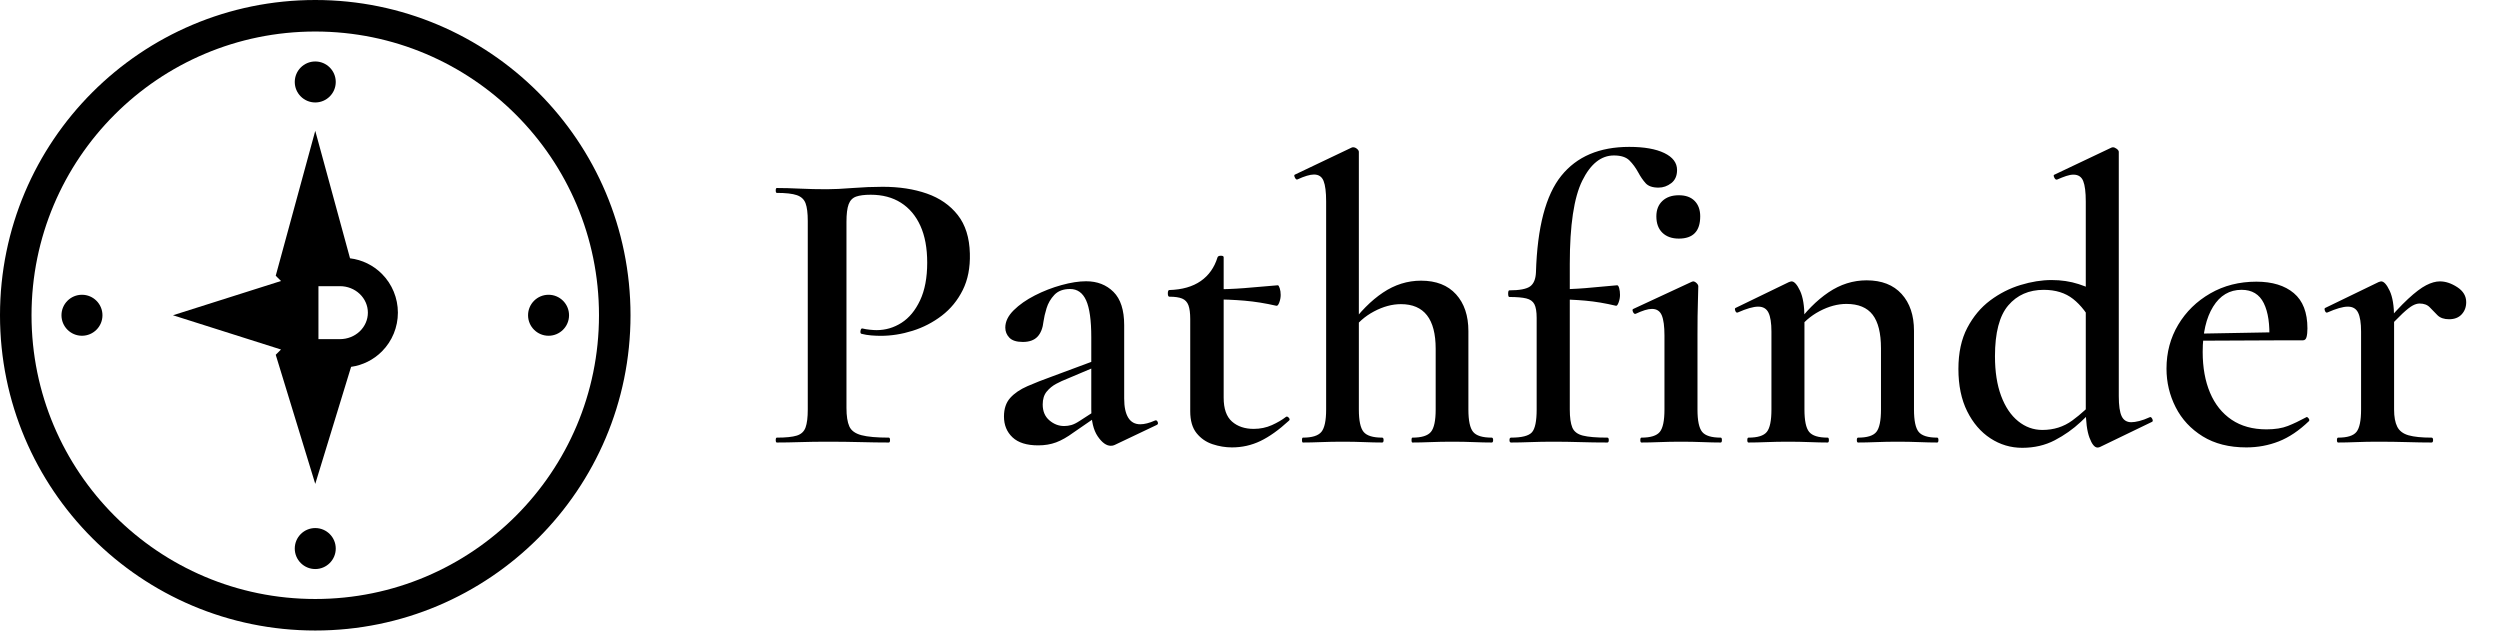
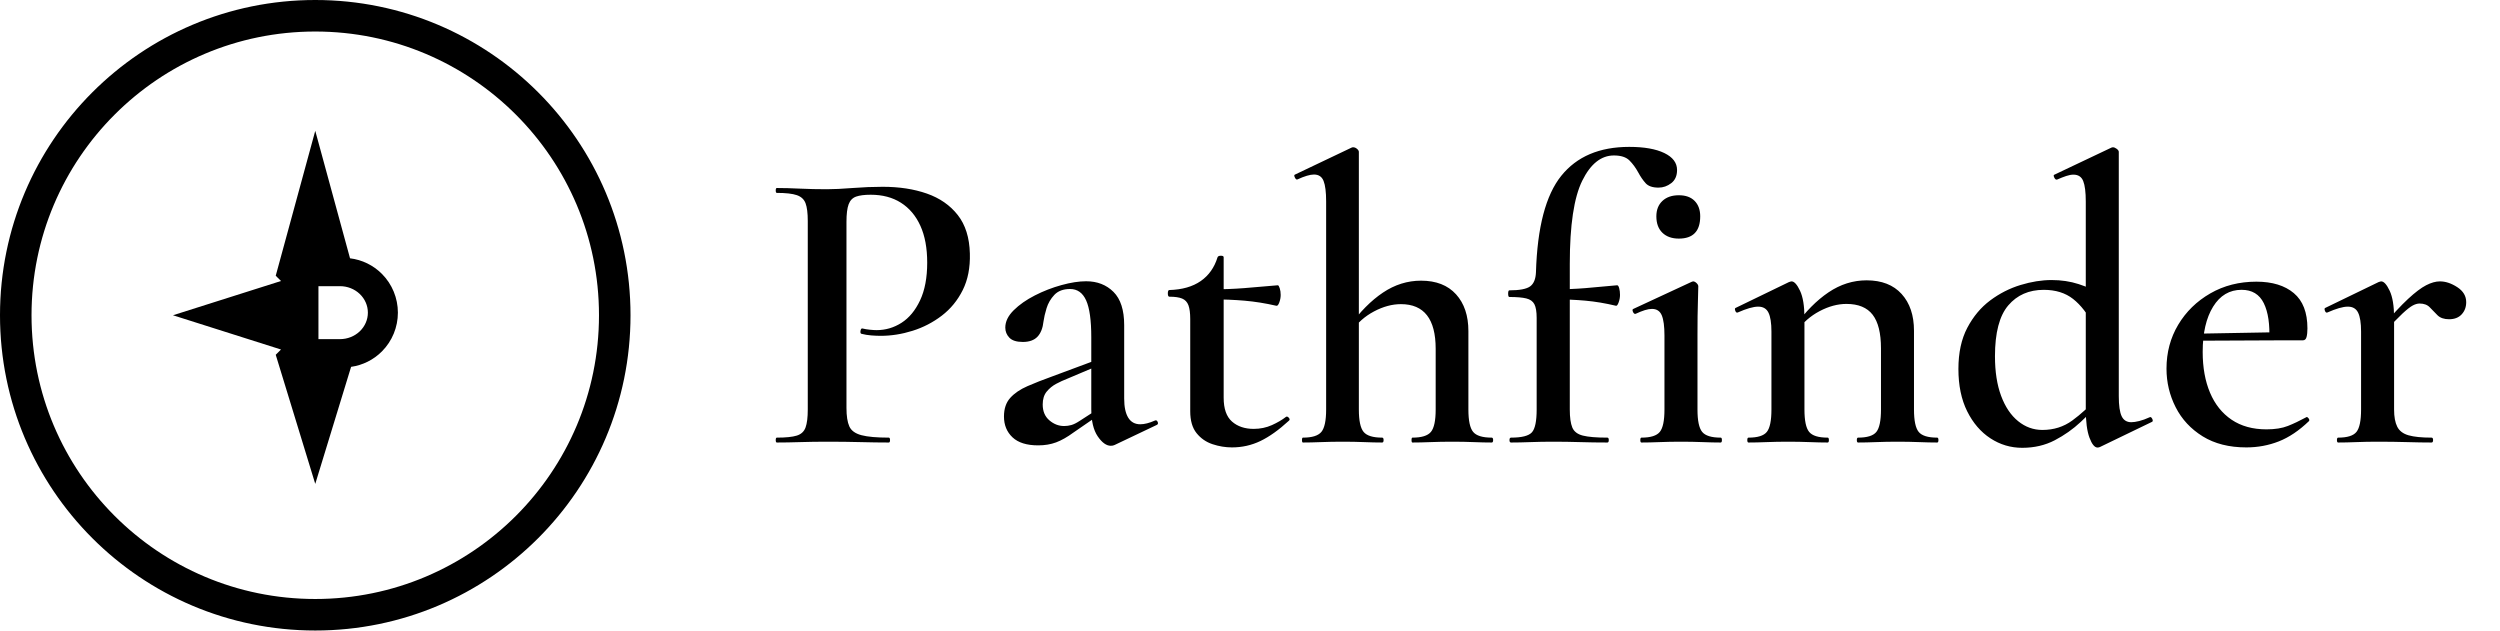
<svg xmlns="http://www.w3.org/2000/svg" viewBox="0 0 190.32 48" width="190.32" height="48" fill="none">
  <g transform="scale(0.24)">
    <circle cx="100" cy="100" r="95" fill="none" stroke="currentColor" stroke-width="10" />
-     <circle cx="100" cy="26" r="6.5" fill="currentColor" />
-     <circle cx="174" cy="100" r="6.5" fill="currentColor" />
-     <circle cx="100" cy="174" r="6.5" fill="currentColor" />
-     <circle cx="26" cy="100" r="6.5" fill="currentColor" />
    <path d="M111.03 81.936C114.845 82.396 118.42 84.132 121.165 86.897C124.396 90.152 126.211 94.568 126.211 99.172C126.211 103.776 124.396 108.192 121.165 111.448C118.501 114.131 115.054 115.844 111.366 116.364L100 153.493L87.462 112.537L89.134 110.866L54.866 100L89.134 89.134L87.462 87.462L99.999 41.493L111.03 81.936ZM101.011 90.773V107.573H107.846C110.192 107.573 112.442 106.688 114.101 105.113C115.76 103.537 116.691 101.4 116.691 99.172C116.691 96.945 115.76 94.808 114.101 93.233C112.442 91.657 110.192 90.773 107.846 90.773H101.011Z" fill="currentColor" />
  </g>
  <g transform="translate(58 33.688)" fill="currentColor">
    <path d="M6.44 -2.635Q6.44 -1.705 6.659 -1.224Q6.877 -0.744 7.579 -0.558Q8.282 -0.372 9.663 -0.372Q9.756 -0.372 9.756 -0.186Q9.756 0.0 9.663 0.0Q8.671 0.0 7.509 -0.031Q6.346 -0.062 4.982 -0.062Q3.901 -0.062 2.914 -0.031Q1.928 0.0 1.139 0.0Q1.055 0.0 1.055 -0.186Q1.055 -0.372 1.139 -0.372Q2.16 -0.372 2.659 -0.527Q3.158 -0.682 3.326 -1.147Q3.494 -1.612 3.494 -2.511V-16.864Q3.494 -17.763 3.326 -18.212Q3.158 -18.662 2.659 -18.832Q2.16 -19.003 1.139 -19.003Q1.055 -19.003 1.055 -19.189Q1.055 -19.375 1.139 -19.375Q1.928 -19.375 2.899 -19.328Q3.87 -19.282 4.951 -19.282Q5.713 -19.282 6.904 -19.375Q8.096 -19.468 9.202 -19.468Q11.086 -19.468 12.56 -18.952Q14.034 -18.436 14.911 -17.32Q15.789 -16.204 15.834 -14.384Q15.879 -12.786 15.293 -11.608Q14.706 -10.43 13.699 -9.659Q12.691 -8.888 11.471 -8.505Q10.251 -8.122 9.05 -8.122Q8.715 -8.122 8.327 -8.153Q7.94 -8.184 7.576 -8.277Q7.475 -8.308 7.51 -8.509Q7.545 -8.711 7.661 -8.68Q7.917 -8.618 8.223 -8.587Q8.529 -8.556 8.732 -8.556Q9.759 -8.556 10.631 -9.114Q11.503 -9.672 12.044 -10.823Q12.586 -11.975 12.586 -13.697Q12.586 -15.357 12.066 -16.501Q11.545 -17.645 10.587 -18.254Q9.628 -18.863 8.286 -18.863Q7.575 -18.863 7.173 -18.721Q6.77 -18.578 6.605 -18.136Q6.44 -17.693 6.44 -16.802Z M26.857 0.186Q26.733 0.248 26.564 0.248Q26.057 0.248 25.567 -0.47Q25.077 -1.189 25.077 -2.541V-8.007Q25.077 -9.952 24.686 -10.819Q24.295 -11.687 23.464 -11.687Q22.689 -11.687 22.267 -11.241Q21.846 -10.794 21.672 -10.222Q21.498 -9.65 21.442 -9.23Q21.357 -8.448 20.978 -8.052Q20.598 -7.656 19.866 -7.656Q19.153 -7.656 18.842 -7.98Q18.531 -8.304 18.531 -8.749Q18.531 -9.433 19.168 -10.066Q19.804 -10.698 20.78 -11.197Q21.757 -11.696 22.81 -11.986Q23.864 -12.276 24.684 -12.276Q25.955 -12.276 26.768 -11.466Q27.582 -10.655 27.582 -8.937V-3.348Q27.582 -2.389 27.891 -1.889Q28.199 -1.389 28.805 -1.389Q29.282 -1.389 29.926 -1.674Q30.058 -1.736 30.132 -1.566Q30.205 -1.395 30.05 -1.333ZM21.033 0.217Q19.728 0.217 19.079 -0.396Q18.43 -1.009 18.43 -1.981Q18.43 -2.867 18.907 -3.397Q19.384 -3.927 20.219 -4.291Q21.054 -4.655 22.074 -5.021L25.387 -6.253L25.494 -5.806L23.207 -4.838Q22.849 -4.702 22.418 -4.475Q21.987 -4.248 21.683 -3.877Q21.379 -3.507 21.379 -2.896Q21.379 -2.124 21.885 -1.69Q22.39 -1.255 23.011 -1.255Q23.285 -1.255 23.556 -1.33Q23.827 -1.405 24.196 -1.648L25.891 -2.744L25.931 -2.282L23.718 -0.758Q23.011 -0.239 22.399 -0.011Q21.788 0.217 21.033 0.217Z M35.786 0.372Q35.042 0.372 34.308 0.128Q33.574 -0.115 33.092 -0.714Q32.61 -1.313 32.61 -2.378V-9.396Q32.61 -10.081 32.473 -10.449Q32.335 -10.817 31.994 -10.959Q31.653 -11.101 31.021 -11.101Q30.905 -11.101 30.905 -11.355Q30.905 -11.608 31.021 -11.608Q32.491 -11.653 33.411 -12.293Q34.33 -12.932 34.69 -14.104Q34.735 -14.22 34.945 -14.22Q35.155 -14.22 35.155 -14.104V-3.409Q35.155 -2.152 35.79 -1.595Q36.426 -1.038 37.441 -1.038Q38.188 -1.038 38.824 -1.324Q39.459 -1.61 39.885 -1.943Q39.986 -2.027 40.113 -1.888Q40.24 -1.748 40.116 -1.655Q38.969 -0.602 37.954 -0.115Q36.94 0.372 35.786 0.372ZM39.163 -10.411Q37.909 -10.698 36.741 -10.798Q35.573 -10.898 34.266 -10.898V-11.661Q35.52 -11.661 36.719 -11.754Q37.918 -11.847 39.279 -11.971Q39.349 -11.971 39.422 -11.747Q39.496 -11.523 39.496 -11.236Q39.496 -10.952 39.391 -10.666Q39.287 -10.38 39.163 -10.411Z M41.188 0.0Q41.118 0.0 41.118 -0.186Q41.118 -0.372 41.188 -0.372Q42.234 -0.372 42.595 -0.809Q42.956 -1.245 42.956 -2.511V-18.353Q42.956 -19.424 42.761 -19.913Q42.567 -20.402 42.031 -20.402Q41.58 -20.402 40.768 -20.027Q40.667 -19.987 40.578 -20.169Q40.489 -20.351 40.568 -20.39L44.898 -22.453Q44.952 -22.475 44.974 -22.475Q44.996 -22.475 45.027 -22.475Q45.165 -22.475 45.306 -22.357Q45.447 -22.239 45.447 -22.123V-2.511Q45.447 -1.245 45.808 -0.809Q46.168 -0.372 47.223 -0.372Q47.33 -0.372 47.33 -0.186Q47.33 0.0 47.223 0.0Q46.62 0.0 45.855 -0.031Q45.09 -0.062 44.217 -0.062Q43.352 -0.062 42.567 -0.031Q41.783 0.0 41.188 0.0ZM49.527 0.0Q49.457 0.0 49.457 -0.186Q49.457 -0.372 49.527 -0.372Q50.573 -0.372 50.934 -0.809Q51.295 -1.245 51.295 -2.511V-7.137Q51.295 -10.534 48.651 -10.534Q47.644 -10.534 46.599 -9.979Q45.554 -9.425 44.903 -8.474L44.734 -8.846Q45.921 -10.498 47.277 -11.41Q48.632 -12.321 50.184 -12.321Q51.903 -12.321 52.845 -11.283Q53.786 -10.245 53.786 -8.48V-2.511Q53.786 -1.245 54.147 -0.809Q54.507 -0.372 55.562 -0.372Q55.669 -0.372 55.669 -0.186Q55.669 0.0 55.562 0.0Q54.959 0.0 54.194 -0.031Q53.429 -0.062 52.556 -0.062Q51.691 -0.062 50.906 -0.031Q50.122 0.0 49.527 0.0Z M57.029 0.0Q56.914 0.0 56.914 -0.186Q56.914 -0.372 57.029 -0.372Q58.258 -0.372 58.621 -0.775Q58.983 -1.178 58.983 -2.511V-9.486Q58.983 -10.194 58.81 -10.528Q58.637 -10.862 58.19 -10.97Q57.743 -11.079 56.905 -11.079Q56.812 -11.079 56.812 -11.332Q56.812 -11.585 56.905 -11.585Q58.067 -11.585 58.483 -11.884Q58.898 -12.183 58.929 -12.958Q59.084 -18.104 60.857 -20.305Q62.629 -22.506 66.03 -22.506Q67.732 -22.506 68.701 -22.037Q69.671 -21.567 69.671 -20.745Q69.671 -20.086 69.23 -19.746Q68.79 -19.405 68.26 -19.405Q67.577 -19.405 67.273 -19.747Q66.969 -20.089 66.717 -20.559Q66.424 -21.098 66.044 -21.475Q65.664 -21.853 64.864 -21.853Q63.403 -21.853 62.454 -19.932Q61.505 -18.011 61.505 -13.609V-2.511Q61.505 -1.612 61.695 -1.147Q61.885 -0.682 62.5 -0.527Q63.114 -0.372 64.366 -0.372Q64.473 -0.372 64.473 -0.186Q64.473 0.0 64.366 0.0Q63.298 0.0 62.285 -0.031Q61.272 -0.062 60.213 -0.062Q59.339 -0.062 58.513 -0.031Q57.686 0.0 57.029 0.0ZM65.018 -10.411Q63.809 -10.698 62.708 -10.798Q61.608 -10.898 60.368 -10.898V-11.661Q61.554 -11.661 62.697 -11.754Q63.84 -11.847 65.111 -11.971Q65.204 -11.971 65.266 -11.747Q65.328 -11.523 65.328 -11.236Q65.328 -10.952 65.224 -10.666Q65.119 -10.38 65.018 -10.411Z M66.958 0.0Q66.874 0.0 66.874 -0.186Q66.874 -0.372 66.958 -0.372Q68.005 -0.372 68.359 -0.809Q68.712 -1.245 68.712 -2.511V-8.145Q68.712 -9.194 68.507 -9.683Q68.301 -10.172 67.757 -10.172Q67.523 -10.172 67.211 -10.075Q66.9 -9.977 66.516 -9.797Q66.392 -9.766 66.314 -9.948Q66.237 -10.129 66.338 -10.169L70.789 -12.236Q70.86 -12.267 70.891 -12.267Q71.02 -12.267 71.154 -12.138Q71.288 -12.009 71.288 -11.893Q71.288 -11.564 71.257 -10.666Q71.226 -9.768 71.226 -8.199V-2.511Q71.226 -1.245 71.582 -0.809Q71.939 -0.372 72.993 -0.372Q73.086 -0.372 73.086 -0.186Q73.086 0.0 72.993 0.0Q72.399 0.0 71.619 -0.031Q70.838 -0.062 69.965 -0.062Q69.122 -0.062 68.342 -0.031Q67.561 0.0 66.958 0.0ZM69.807 -15.524Q69.015 -15.524 68.555 -15.969Q68.095 -16.414 68.095 -17.219Q68.095 -17.957 68.555 -18.39Q69.015 -18.824 69.807 -18.824Q70.589 -18.824 71.012 -18.39Q71.434 -17.957 71.434 -17.219Q71.434 -15.524 69.807 -15.524Z M83.45 0.0Q83.357 0.0 83.357 -0.186Q83.357 -0.372 83.45 -0.372Q84.496 -0.372 84.845 -0.809Q85.195 -1.245 85.195 -2.511V-7.171Q85.195 -8.905 84.561 -9.728Q83.926 -10.551 82.565 -10.551Q81.566 -10.551 80.522 -10.001Q79.477 -9.45 78.803 -8.491L78.656 -8.863Q79.844 -10.515 81.199 -11.431Q82.555 -12.347 84.098 -12.347Q85.826 -12.347 86.767 -11.308Q87.708 -10.27 87.708 -8.506V-2.511Q87.708 -1.245 88.065 -0.809Q88.421 -0.372 89.476 -0.372Q89.569 -0.372 89.569 -0.186Q89.569 0.0 89.476 0.0Q88.882 0.0 88.101 -0.031Q87.321 -0.062 86.456 -0.062Q85.613 -0.062 84.829 -0.031Q84.044 0.0 83.45 0.0ZM75.111 0.0Q75.018 0.0 75.018 -0.186Q75.018 -0.372 75.111 -0.372Q76.157 -0.372 76.506 -0.809Q76.856 -1.245 76.856 -2.511V-8.441Q76.856 -9.428 76.63 -9.886Q76.405 -10.344 75.852 -10.344Q75.565 -10.344 75.176 -10.231Q74.787 -10.118 74.296 -9.901Q74.172 -9.848 74.106 -10.025Q74.04 -10.203 74.119 -10.242L78.189 -12.214Q78.341 -12.267 78.389 -12.267Q78.696 -12.267 79.033 -11.553Q79.369 -10.839 79.369 -9.495V-2.511Q79.369 -1.245 79.726 -0.809Q80.082 -0.372 81.137 -0.372Q81.23 -0.372 81.23 -0.186Q81.23 0.0 81.137 0.0Q80.543 0.0 79.762 -0.031Q78.982 -0.062 78.117 -0.062Q77.274 -0.062 76.49 -0.031Q75.705 0.0 75.111 0.0Z M95.948 0.403Q94.632 0.403 93.527 -0.319Q92.423 -1.04 91.756 -2.38Q91.09 -3.72 91.09 -5.599Q91.09 -7.448 91.767 -8.734Q92.445 -10.021 93.51 -10.817Q94.576 -11.613 95.816 -11.991Q97.056 -12.369 98.18 -12.369Q99.288 -12.369 100.244 -12.06Q101.201 -11.751 101.985 -11.263L101.391 -8.897Q100.706 -10.232 99.822 -10.928Q98.938 -11.623 97.587 -11.623Q95.895 -11.623 94.884 -10.437Q93.873 -9.251 93.873 -6.566Q93.873 -4.807 94.341 -3.55Q94.81 -2.293 95.636 -1.625Q96.462 -0.957 97.483 -0.957Q98.774 -0.957 99.755 -1.673Q100.736 -2.389 101.638 -3.393L101.931 -3.131Q101.28 -2.387 100.401 -1.566Q99.522 -0.744 98.421 -0.17Q97.321 0.403 95.948 0.403ZM103.299 -22.123V-3.528Q103.299 -2.457 103.518 -2.001Q103.736 -1.546 104.252 -1.546Q104.495 -1.546 104.854 -1.635Q105.214 -1.724 105.643 -1.921Q105.753 -1.983 105.841 -1.813Q105.93 -1.642 105.843 -1.58L101.863 0.343Q101.761 0.383 101.682 0.383Q101.347 0.383 101.066 -0.371Q100.786 -1.125 100.786 -2.533V-18.344Q100.786 -19.415 100.591 -19.904Q100.397 -20.393 99.844 -20.393Q99.61 -20.393 99.303 -20.292Q98.995 -20.19 98.603 -20.018Q98.479 -19.979 98.391 -20.165Q98.302 -20.351 98.381 -20.382L102.725 -22.444Q102.787 -22.475 102.857 -22.475Q102.987 -22.475 103.143 -22.357Q103.299 -22.239 103.299 -22.123Z M113.01 0.372Q111.047 0.372 109.687 -0.469Q108.328 -1.311 107.629 -2.686Q106.931 -4.061 106.931 -5.625Q106.931 -7.471 107.821 -8.963Q108.712 -10.456 110.263 -11.35Q111.814 -12.245 113.775 -12.245Q115.587 -12.245 116.623 -11.374Q117.66 -10.503 117.66 -8.689Q117.66 -8.286 117.593 -8.032Q117.527 -7.779 117.31 -7.779H114.752Q114.84 -9.588 114.338 -10.607Q113.837 -11.625 112.648 -11.625Q111.271 -11.625 110.479 -10.341Q109.686 -9.057 109.686 -6.898Q109.686 -5.117 110.244 -3.794Q110.802 -2.471 111.887 -1.736Q112.972 -1.002 114.545 -1.002Q115.518 -1.002 116.17 -1.26Q116.823 -1.518 117.564 -1.921Q117.626 -1.983 117.734 -1.855Q117.843 -1.727 117.781 -1.634Q116.651 -0.546 115.483 -0.087Q114.315 0.372 113.01 0.372ZM108.789 -7.748 108.758 -8.277 115.624 -8.401V-7.779Z M123.533 -8.401 123.32 -8.778Q124.511 -10.182 125.319 -10.93Q126.126 -11.678 126.698 -11.973Q127.27 -12.267 127.743 -12.267Q128.394 -12.267 129.07 -11.825Q129.747 -11.383 129.747 -10.685Q129.747 -10.128 129.402 -9.756Q129.057 -9.385 128.443 -9.385Q127.869 -9.385 127.56 -9.691Q127.252 -9.998 126.976 -10.29Q126.699 -10.581 126.195 -10.581Q125.961 -10.581 125.68 -10.433Q125.4 -10.285 124.902 -9.824Q124.405 -9.363 123.533 -8.401ZM119.999 0.0Q119.906 0.0 119.906 -0.186Q119.906 -0.372 119.999 -0.372Q121.045 -0.372 121.394 -0.809Q121.744 -1.245 121.744 -2.511V-8.441Q121.744 -9.428 121.518 -9.886Q121.293 -10.344 120.74 -10.344Q120.453 -10.344 120.064 -10.231Q119.675 -10.118 119.184 -9.901Q119.06 -9.848 118.994 -10.025Q118.928 -10.203 119.007 -10.242L123.077 -12.214Q123.229 -12.267 123.277 -12.267Q123.584 -12.267 123.921 -11.553Q124.257 -10.839 124.257 -9.495V-2.511Q124.257 -1.679 124.497 -1.203Q124.736 -0.727 125.358 -0.549Q125.979 -0.372 127.11 -0.372Q127.226 -0.372 127.226 -0.186Q127.226 0.0 127.11 0.0Q126.299 0.0 125.25 -0.031Q124.202 -0.062 123.005 -0.062Q122.162 -0.062 121.378 -0.031Q120.593 0.0 119.999 0.0Z" />
  </g>
</svg>
